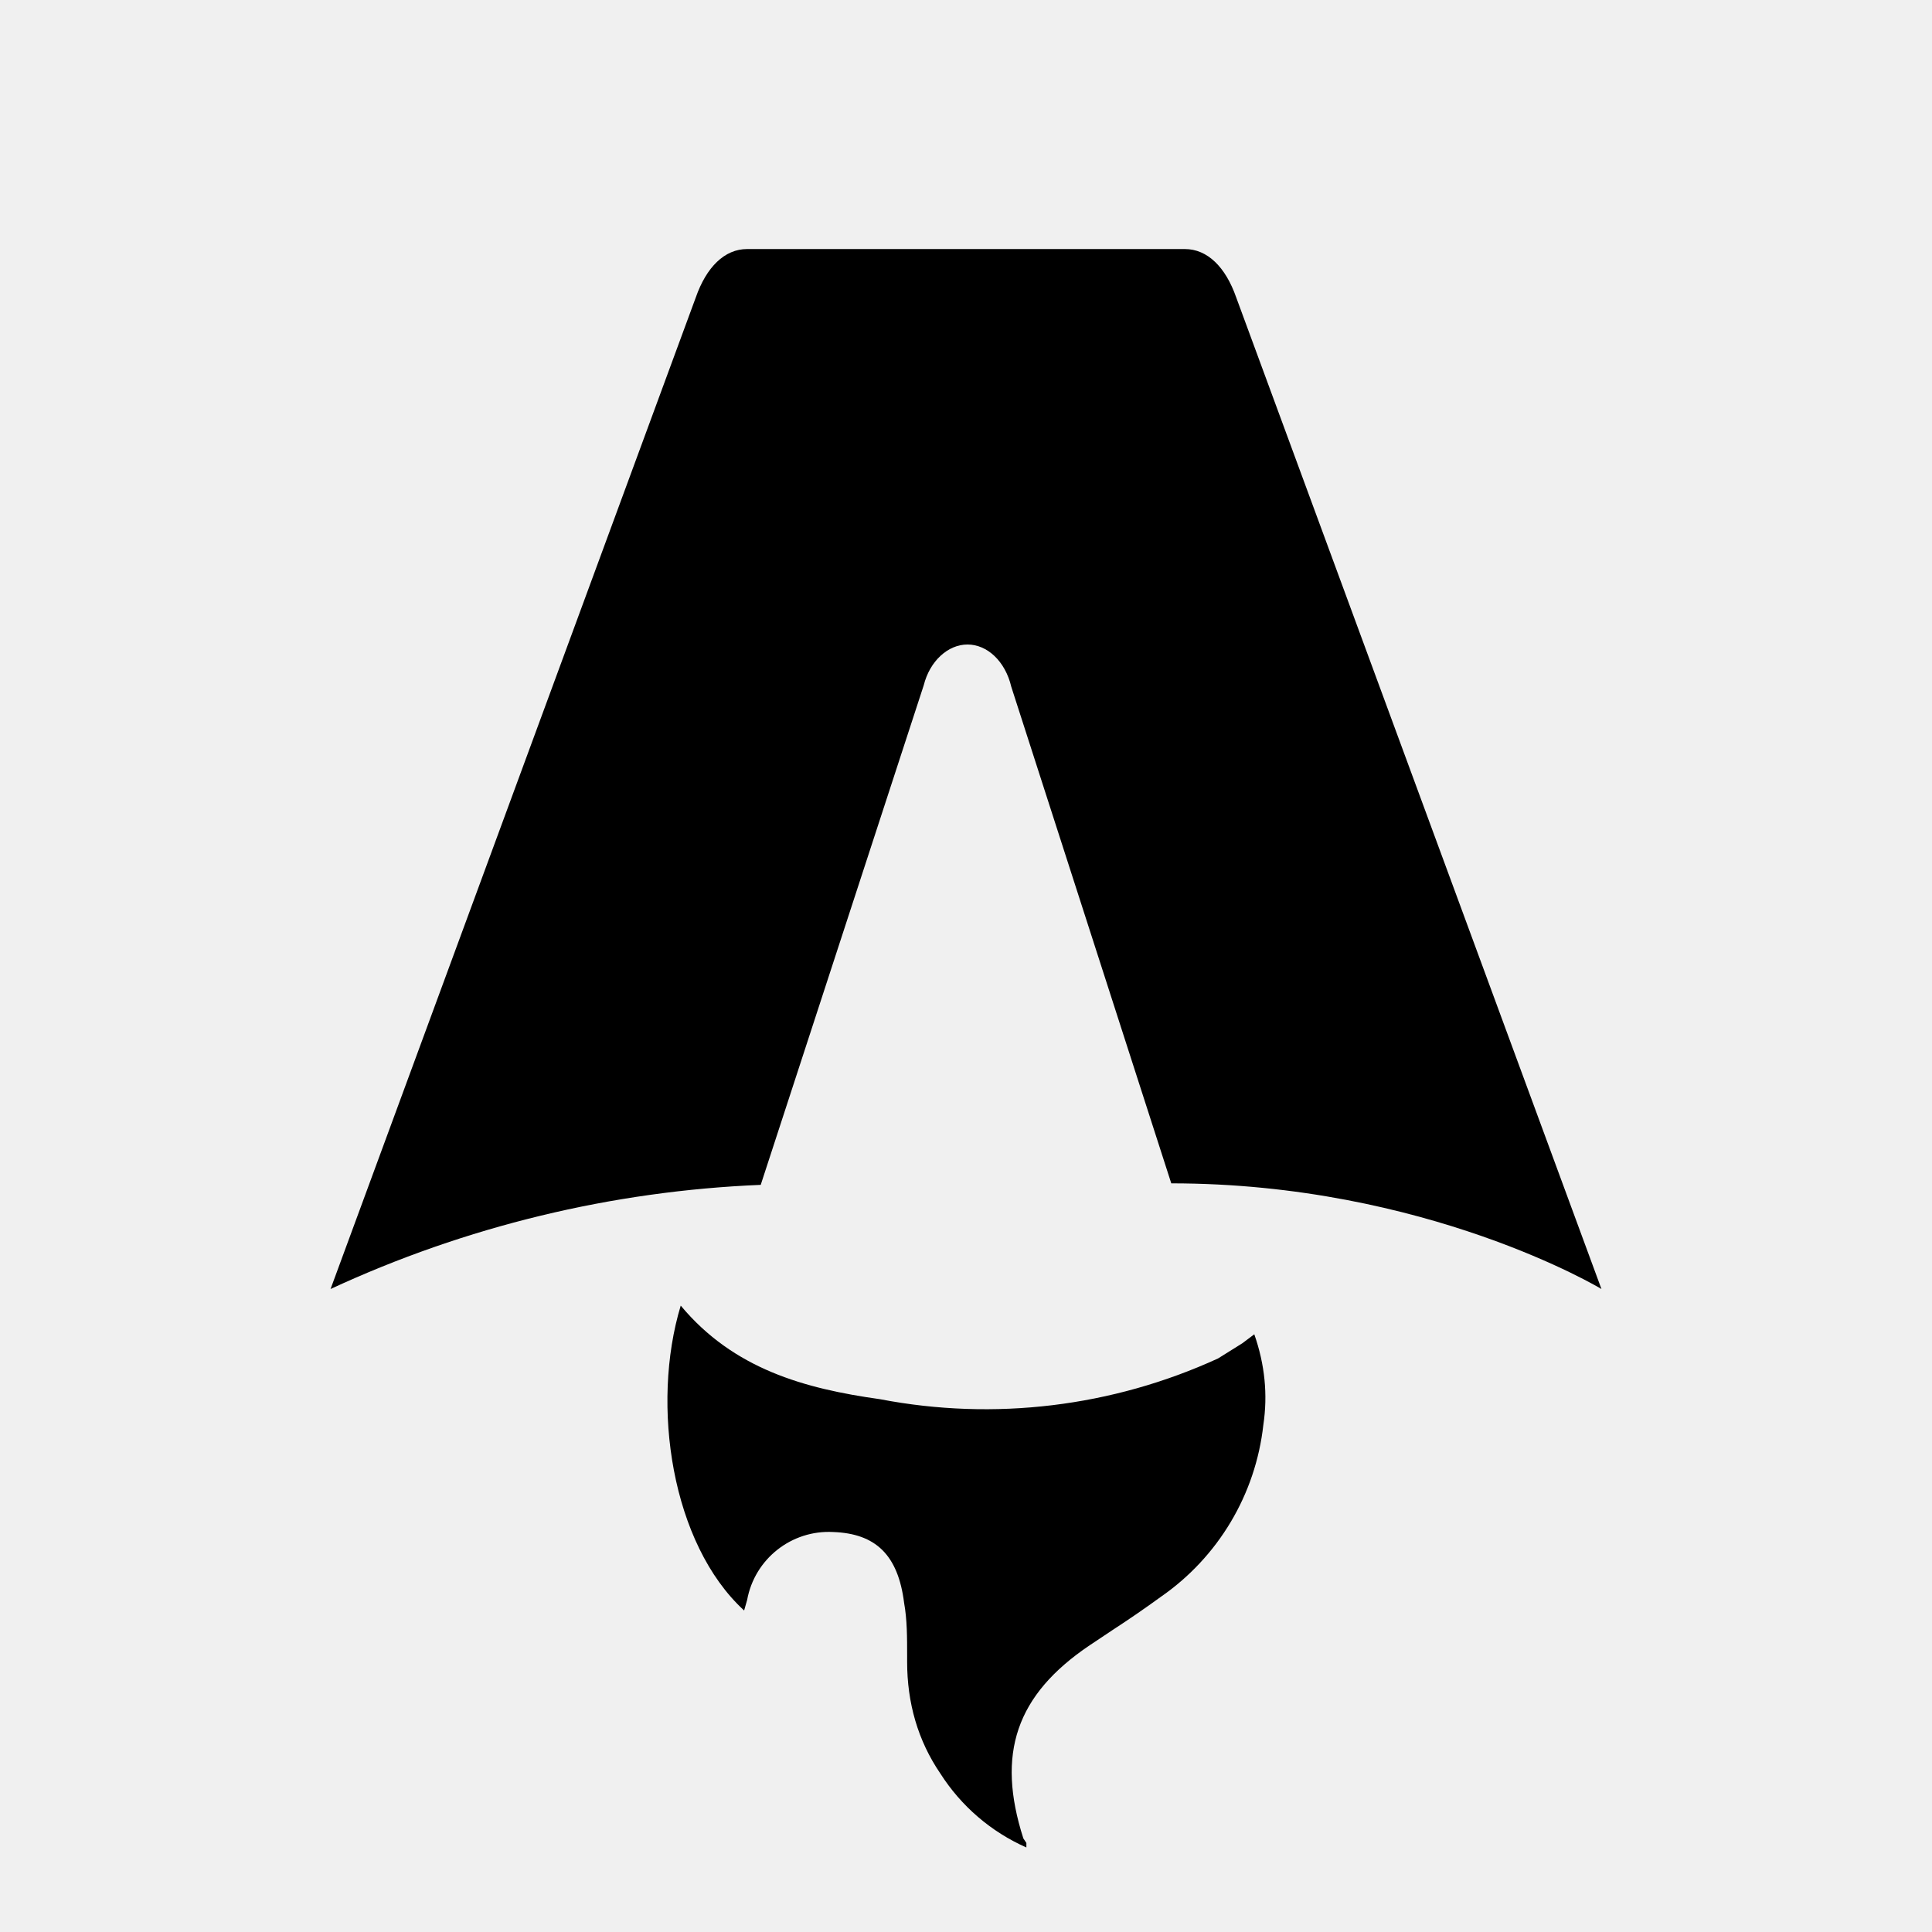
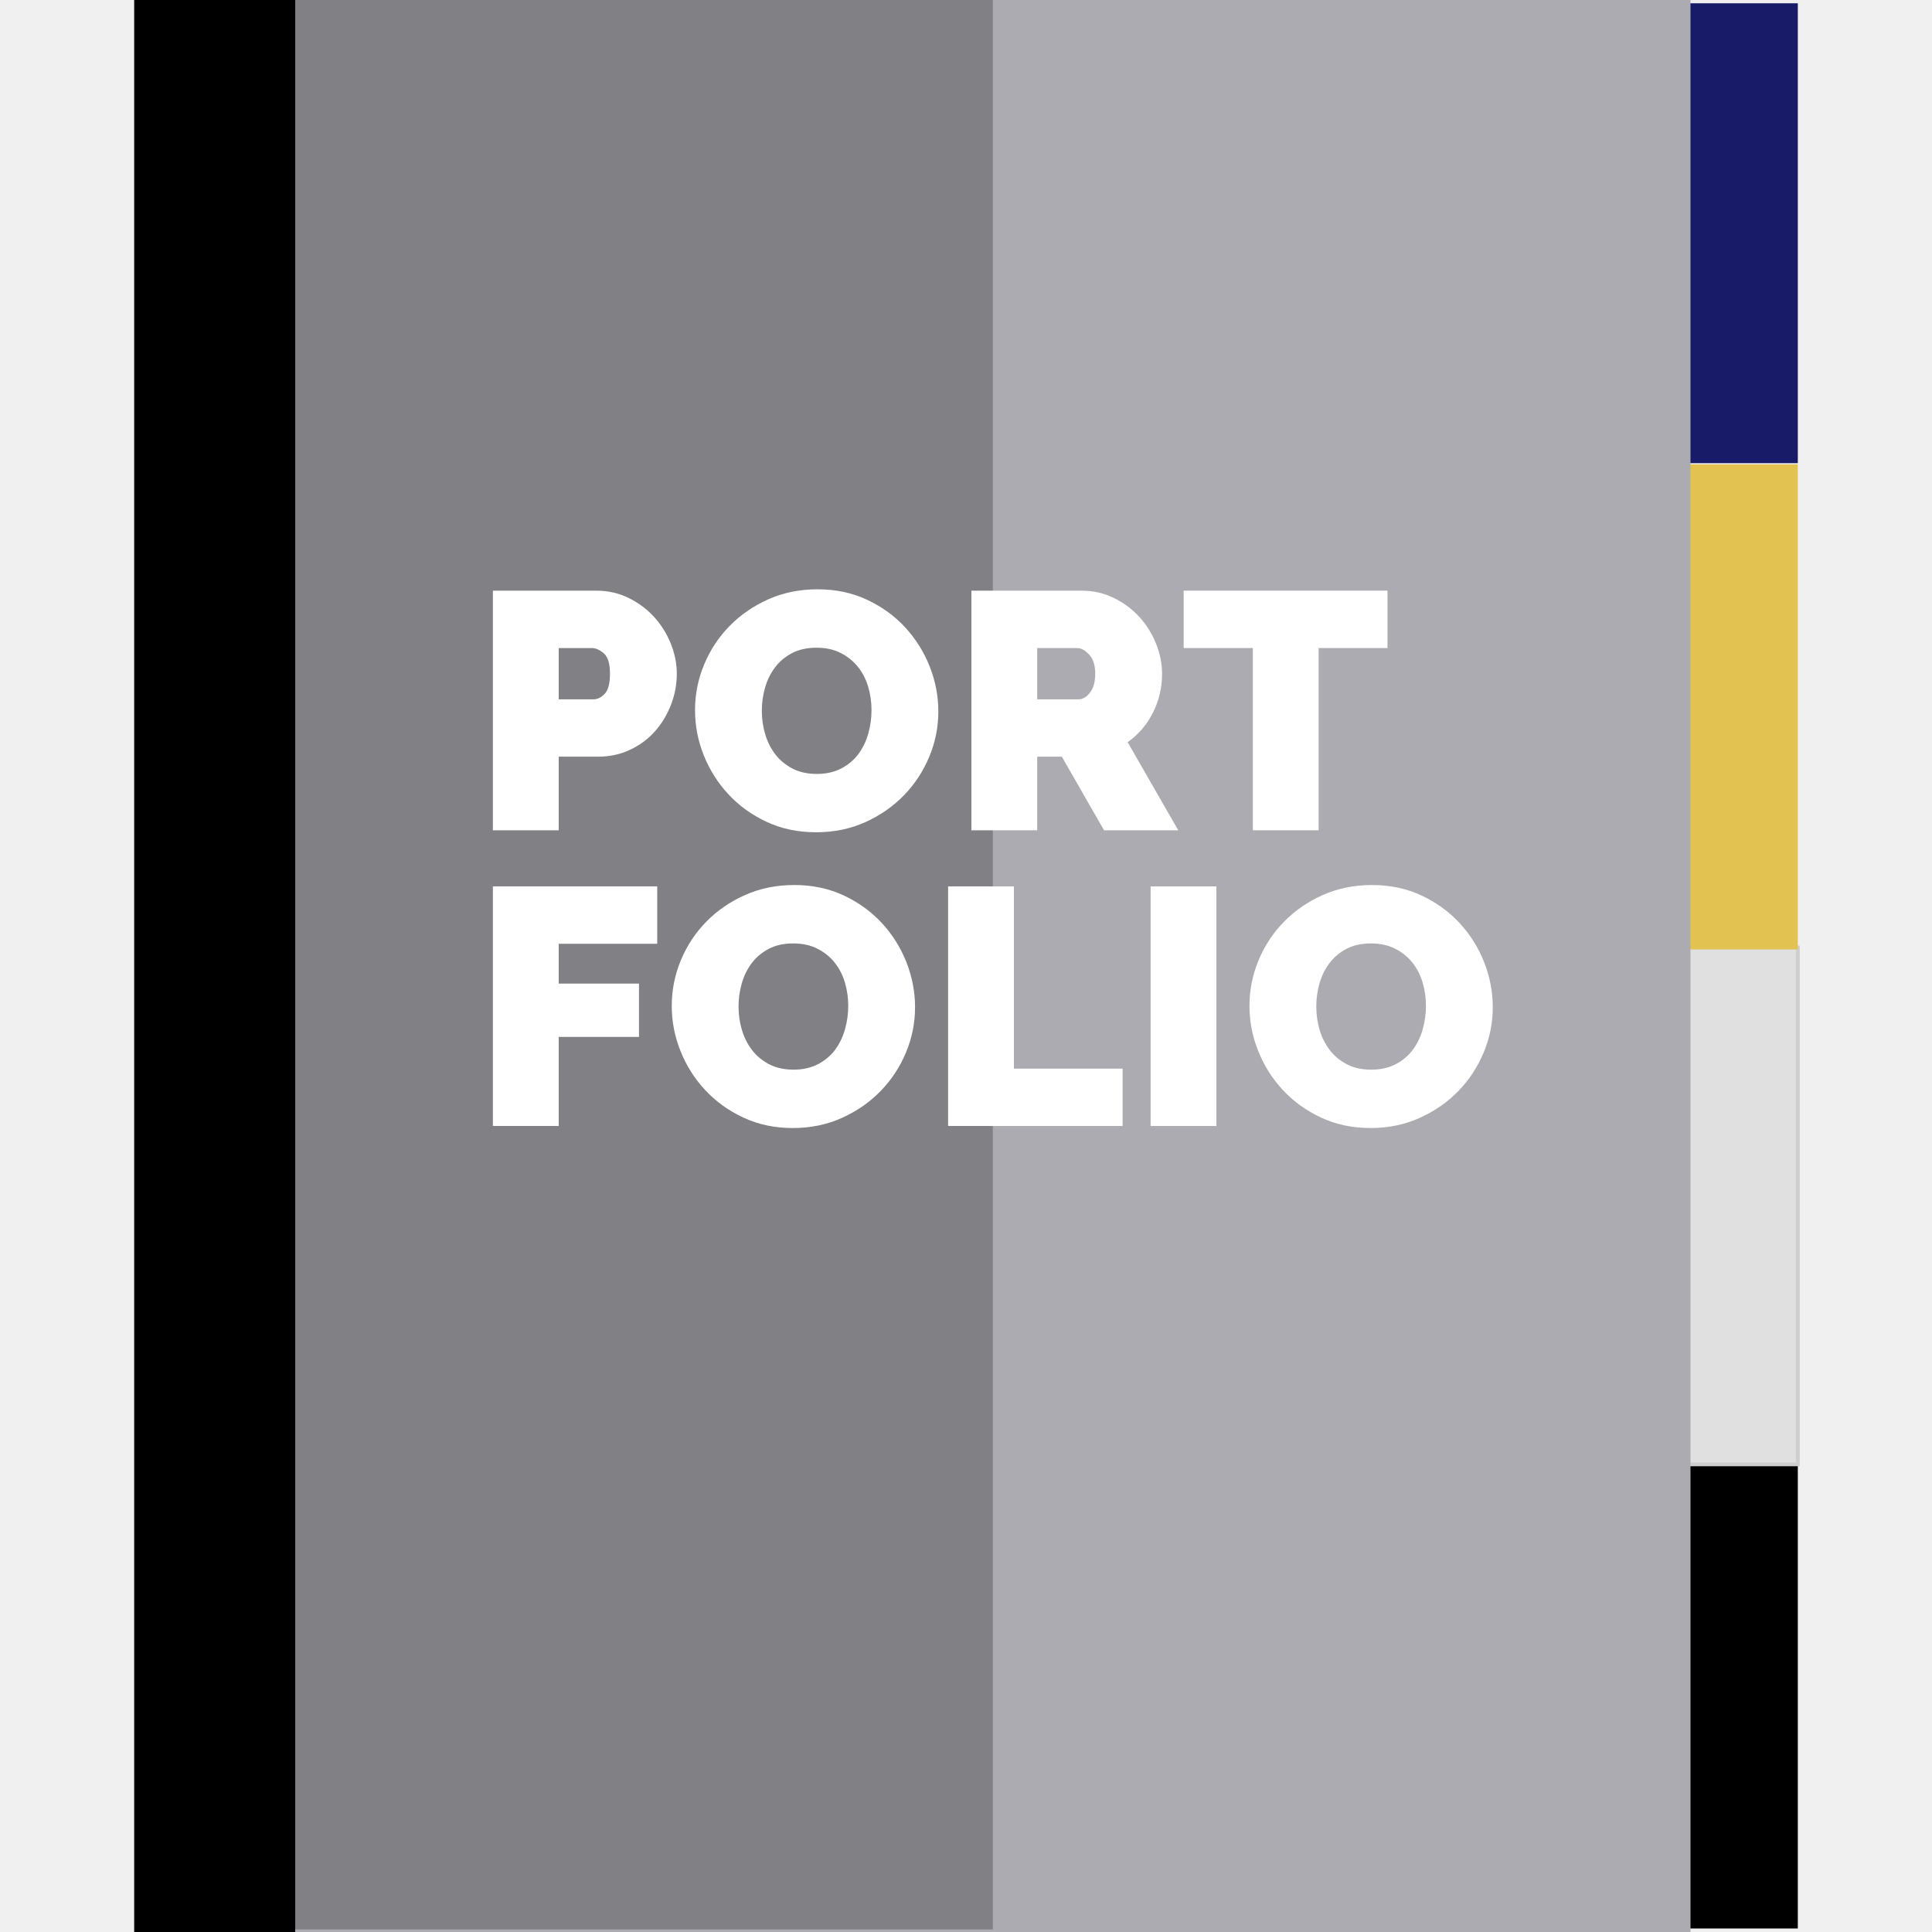
- <svg xmlns="http://www.w3.org/2000/svg" fill="none" viewBox="0 0 128 128">
-   <path d="M50.4 78.5a75.1 75.1 0 0 0-28.5 6.9l24.2-65.7c.7-2 1.9-3.2 3.4-3.2h29c1.5 0 2.7 1.2 3.4 3.2l24.2 65.7s-11.6-7-28.5-7L67 45.5c-.4-1.7-1.6-2.8-2.9-2.8-1.3 0-2.5 1.1-2.9 2.7L50.4 78.5Zm-1.1 28.2Zm-4.2-20.2c-2 6.6-.6 15.8 4.2 20.2a17.5 17.5 0 0 1 .2-.7 5.5 5.5 0 0 1 5.7-4.5c2.8.1 4.3 1.5 4.7 4.7.2 1.1.2 2.3.2 3.5v.4c0 2.7.7 5.2 2.2 7.4a13 13 0 0 0 5.7 4.9v-.3l-.2-.3c-1.8-5.6-.5-9.5 4.4-12.8l1.5-1a73 73 0 0 0 3.2-2.2 16 16 0 0 0 6.8-11.4c.3-2 .1-4-.6-6l-.8.6-1.6 1a37 37 0 0 1-22.4 2.7c-5-.7-9.7-2-13.2-6.2Z" />
-   <style>
-         path { fill: #000; }
-         @media (prefers-color-scheme: dark) {
-             path { fill: #FFF; }
-         }
-     </style>
+ <svg xmlns="http://www.w3.org/2000/svg" width="512" height="512" version="1.1" xml:space="preserve">
+   <g class="layer">
+     <rect fill="#000000" height="150" id="svg_2" width="71.11" x="405.33" y="361.07" />
+     <rect fill="#e0e0e0" height="137" id="svg_3" stroke="#cecece" width="71.11" x="405.33" y="251.07" />
+     <rect fill="#e2c351" height="128.53" id="svg_4" width="71.11" x="405.33" y="123.07" />
+     <rect fill="#171b68" height="121.87" id="svg_5" width="71.11" x="405.33" y="0.87" />
+     <rect fill="#ACABB1" height="512.33" id="svg_7" transform="matrix(1 0 0 1 0 0)" width="369.78" x="78.22" y="0" />
+     <rect fill="#818085" height="511.33" id="svg_8" transform="matrix(1 0 0 1 0 0)" width="199.11" x="64" y="0" />
+     <rect height="512.33" id="svg_9" transform="matrix(1 0 0 1 0 0)" width="42.67" x="35.56" y="0" />
+     <g id="svg_10" transform="matrix(1 0 0 1 0 0)">
+       <path d="m130.62,220.03l0,-63.5l27.37,0c3.1,0 5.96,0.64 8.58,1.93c2.62,1.28 4.88,2.95 6.75,5.01c1.88,2.05 3.36,4.41 4.43,7.06c1.07,2.66 1.61,5.32 1.61,8c0,2.81 -0.51,5.54 -1.52,8.19c-1.02,2.65 -2.43,5.01 -4.25,7.06c-1.82,2.06 -4.02,3.7 -6.62,4.92c-2.59,1.22 -5.44,1.83 -8.54,1.83l-10.37,0l0,19.5l-17.44,0l0,0zm17.44,-34.7l9.21,0c1.07,0 2.07,-0.49 3,-1.48c0.92,-0.98 1.38,-2.75 1.38,-5.32c0,-2.62 -0.53,-4.41 -1.61,-5.36s-2.14,-1.43 -3.22,-1.43l-8.76,0l0,13.59z" fill="#FFFFFF" id="svg_11" />
+       <path d="m216.29,220.56c-4.82,0 -9.21,-0.92 -13.14,-2.77c-3.94,-1.84 -7.31,-4.27 -10.11,-7.29c-2.8,-3 -4.98,-6.45 -6.53,-10.33c-1.55,-3.87 -2.32,-7.86 -2.32,-11.98c0,-4.17 0.8,-8.2 2.41,-12.07c1.61,-3.88 3.86,-7.29 6.76,-10.24c2.89,-2.95 6.31,-5.31 10.28,-7.07c3.96,-1.76 8.3,-2.64 13.01,-2.64c4.83,0 9.21,0.93 13.15,2.78c3.93,1.85 7.3,4.29 10.1,7.33c2.8,3.04 4.96,6.5 6.49,10.37c1.52,3.88 2.28,7.84 2.28,11.9c0,4.17 -0.81,8.18 -2.42,12.03c-1.61,3.84 -3.84,7.24 -6.7,10.19c-2.87,2.95 -6.28,5.32 -10.24,7.11c-3.97,1.79 -8.31,2.68 -13.02,2.68zm-14.4,-32.19c0,2.15 0.3,4.22 0.9,6.22c0.59,1.99 1.49,3.77 2.68,5.32c1.19,1.55 2.7,2.8 4.52,3.75c1.82,0.96 3.98,1.44 6.48,1.44s4.68,-0.5 6.53,-1.48c1.85,-0.98 3.35,-2.26 4.52,-3.84c1.16,-1.58 2.02,-3.39 2.59,-5.42c0.57,-2.02 0.85,-4.08 0.85,-6.17c0,-2.14 -0.3,-4.21 -0.89,-6.21c-0.6,-2 -1.51,-3.76 -2.73,-5.28c-1.23,-1.52 -2.75,-2.74 -4.56,-3.66c-1.82,-0.93 -3.95,-1.39 -6.4,-1.39c-2.5,0 -4.66,0.48 -6.48,1.43c-1.82,0.95 -3.33,2.22 -4.52,3.8c-1.19,1.58 -2.07,3.37 -2.64,5.37c-0.56,1.99 -0.85,4.03 -0.85,6.12z" fill="#FFFFFF" id="svg_12" />
+       <path d="m257.43,220.03l0,-63.5l29.15,0c3.1,0 5.97,0.64 8.59,1.93c2.62,1.28 4.87,2.95 6.75,5.01c1.88,2.05 3.35,4.41 4.43,7.06c1.07,2.66 1.61,5.32 1.61,8c0,3.7 -0.81,7.15 -2.42,10.34c-1.61,3.19 -3.84,5.79 -6.7,7.82l13.41,23.34l-19.67,0l-11.18,-19.5l-6.53,0l0,19.5l-17.44,0l0,0zm17.44,-34.7l11,0c1.07,0 2.07,-0.6 2.99,-1.79c0.93,-1.19 1.39,-2.86 1.39,-5.01c0,-2.2 -0.53,-3.89 -1.61,-5.05c-1.07,-1.16 -2.14,-1.74 -3.22,-1.74l-10.55,0l0,13.59l0,0z" fill="#FFFFFF" id="svg_13" />
+       <path d="m367.7,171.74l-18.25,0l0,48.29l-17.44,0l0,-48.29l-18.33,0l0,-15.21l54.02,0l0,15.21l0,0z" fill="#FFFFFF" id="svg_14" />
+       <path d="m130.62,298.4l0,-63.5l43.55,0l0,15.21l-26.11,0l0,10.55l21.28,0l0,14.13l-21.28,0l0,23.61l-17.44,0l0,0z" fill="#FFFFFF" id="svg_15" />
+       <path d="m210.12,298.94c-4.83,0 -9.21,-0.93 -13.14,-2.78c-3.94,-1.84 -7.31,-4.27 -10.11,-7.29c-2.8,-3 -4.98,-6.45 -6.53,-10.33c-1.55,-3.87 -2.32,-7.86 -2.32,-11.98c0,-4.17 0.8,-8.2 2.41,-12.07c1.61,-3.88 3.86,-7.29 6.75,-10.24c2.89,-2.95 6.32,-5.31 10.29,-7.07c3.96,-1.76 8.3,-2.64 13.01,-2.64c4.83,0 9.21,0.93 13.15,2.78c3.93,1.85 7.3,4.29 10.1,7.33c2.8,3.04 4.96,6.5 6.49,10.37c1.51,3.88 2.28,7.84 2.28,11.9c0,4.17 -0.81,8.18 -2.42,12.03c-1.61,3.84 -3.84,7.24 -6.71,10.19c-2.86,2.95 -6.27,5.32 -10.24,7.11c-3.96,1.79 -8.3,2.69 -13.01,2.69zm-14.4,-32.2c0,2.15 0.3,4.22 0.9,6.22c0.59,1.99 1.49,3.77 2.68,5.32c1.2,1.55 2.7,2.8 4.52,3.75c1.82,0.96 3.98,1.44 6.48,1.44c2.51,0 4.68,-0.5 6.53,-1.48c1.85,-0.98 3.35,-2.26 4.52,-3.84c1.16,-1.58 2.02,-3.39 2.59,-5.42c0.57,-2.02 0.85,-4.08 0.85,-6.17c0,-2.14 -0.3,-4.21 -0.89,-6.21c-0.6,-2 -1.51,-3.76 -2.73,-5.28c-1.22,-1.52 -2.74,-2.74 -4.56,-3.66c-1.82,-0.93 -3.95,-1.39 -6.4,-1.39c-2.5,0 -4.66,0.48 -6.48,1.43c-1.82,0.95 -3.33,2.22 -4.52,3.8c-1.19,1.58 -2.07,3.37 -2.64,5.37c-0.56,1.99 -0.85,4.03 -0.85,6.12z" fill="#FFFFFF" id="svg_16" />
+       <path d="m251.26,298.4l0,-63.5l17.44,0l0,48.3l28.8,0l0,15.2l-46.24,0z" fill="#FFFFFF" id="svg_17" />
+       <path d="m304.92,298.4l0,-63.5l17.44,0l0,63.5l-17.44,0z" fill="#FFFFFF" id="svg_18" />
+       <path d="m363.23,298.94c-4.83,0 -9.22,-0.93 -13.15,-2.78c-3.94,-1.84 -7.31,-4.27 -10.11,-7.29c-2.8,-3 -4.97,-6.45 -6.52,-10.33c-1.56,-3.87 -2.33,-7.86 -2.33,-11.98c0,-4.17 0.8,-8.2 2.41,-12.07c1.61,-3.88 3.86,-7.29 6.76,-10.24c2.89,-2.95 6.32,-5.31 10.28,-7.07c3.97,-1.76 8.3,-2.64 13.01,-2.64c4.83,0 9.21,0.93 13.15,2.78c3.94,1.85 7.3,4.29 10.1,7.33c2.81,3.04 4.97,6.5 6.49,10.37c1.52,3.88 2.28,7.84 2.28,11.9c0,4.17 -0.81,8.18 -2.42,12.03c-1.61,3.84 -3.84,7.24 -6.7,10.19c-2.87,2.95 -6.28,5.32 -10.24,7.11c-3.97,1.79 -8.3,2.69 -13.01,2.69zm-14.4,-32.2c0,2.15 0.3,4.22 0.89,6.22c0.6,1.99 1.49,3.77 2.68,5.32c1.2,1.55 2.7,2.8 4.52,3.75c1.82,0.96 3.98,1.44 6.49,1.44c2.5,0 4.68,-0.5 6.52,-1.48c1.85,-0.98 3.36,-2.26 4.52,-3.84c1.16,-1.58 2.03,-3.39 2.59,-5.42c0.57,-2.02 0.85,-4.08 0.85,-6.17c0,-2.14 -0.3,-4.21 -0.89,-6.21c-0.6,-2 -1.51,-3.76 -2.73,-5.28c-1.22,-1.52 -2.74,-2.74 -4.56,-3.66c-1.82,-0.93 -3.95,-1.39 -6.39,-1.39c-2.51,0 -4.67,0.48 -6.49,1.43c-1.82,0.95 -3.32,2.22 -4.51,3.8c-1.2,1.58 -2.08,3.37 -2.64,5.37c-0.57,1.99 -0.85,4.03 -0.85,6.12z" fill="#FFFFFF" id="svg_19" />
+     </g>
+   </g>
</svg>
